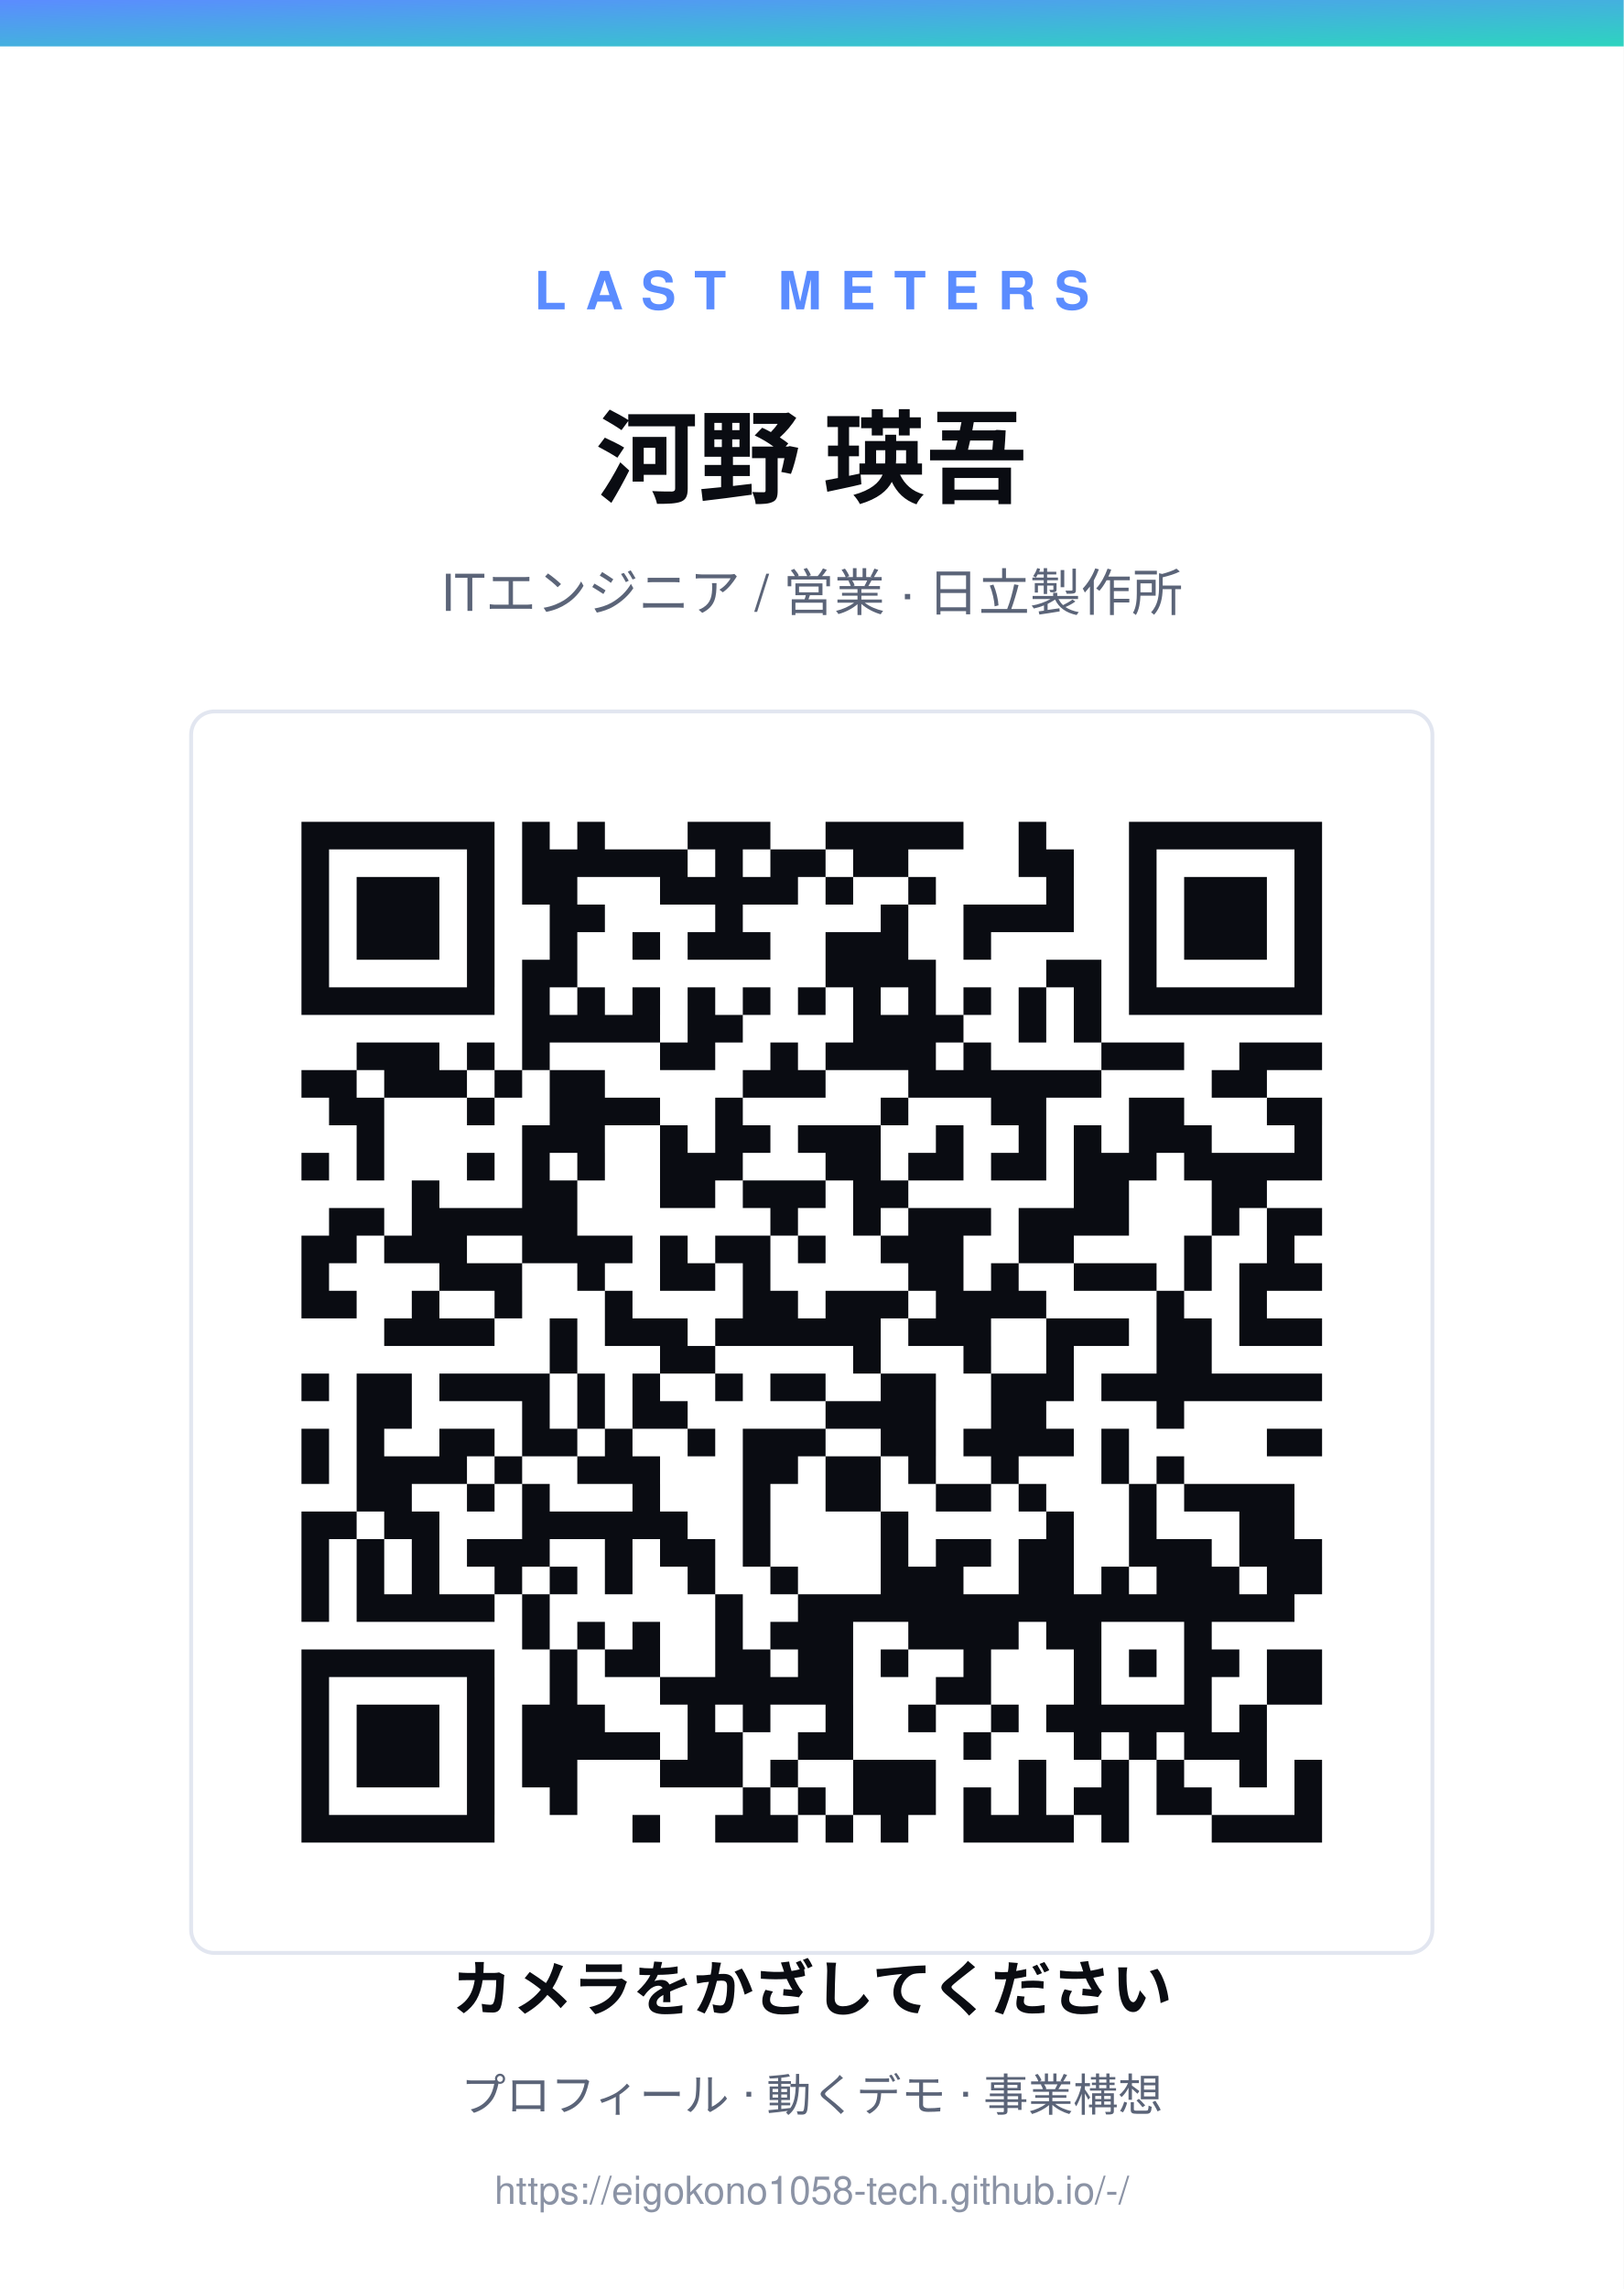
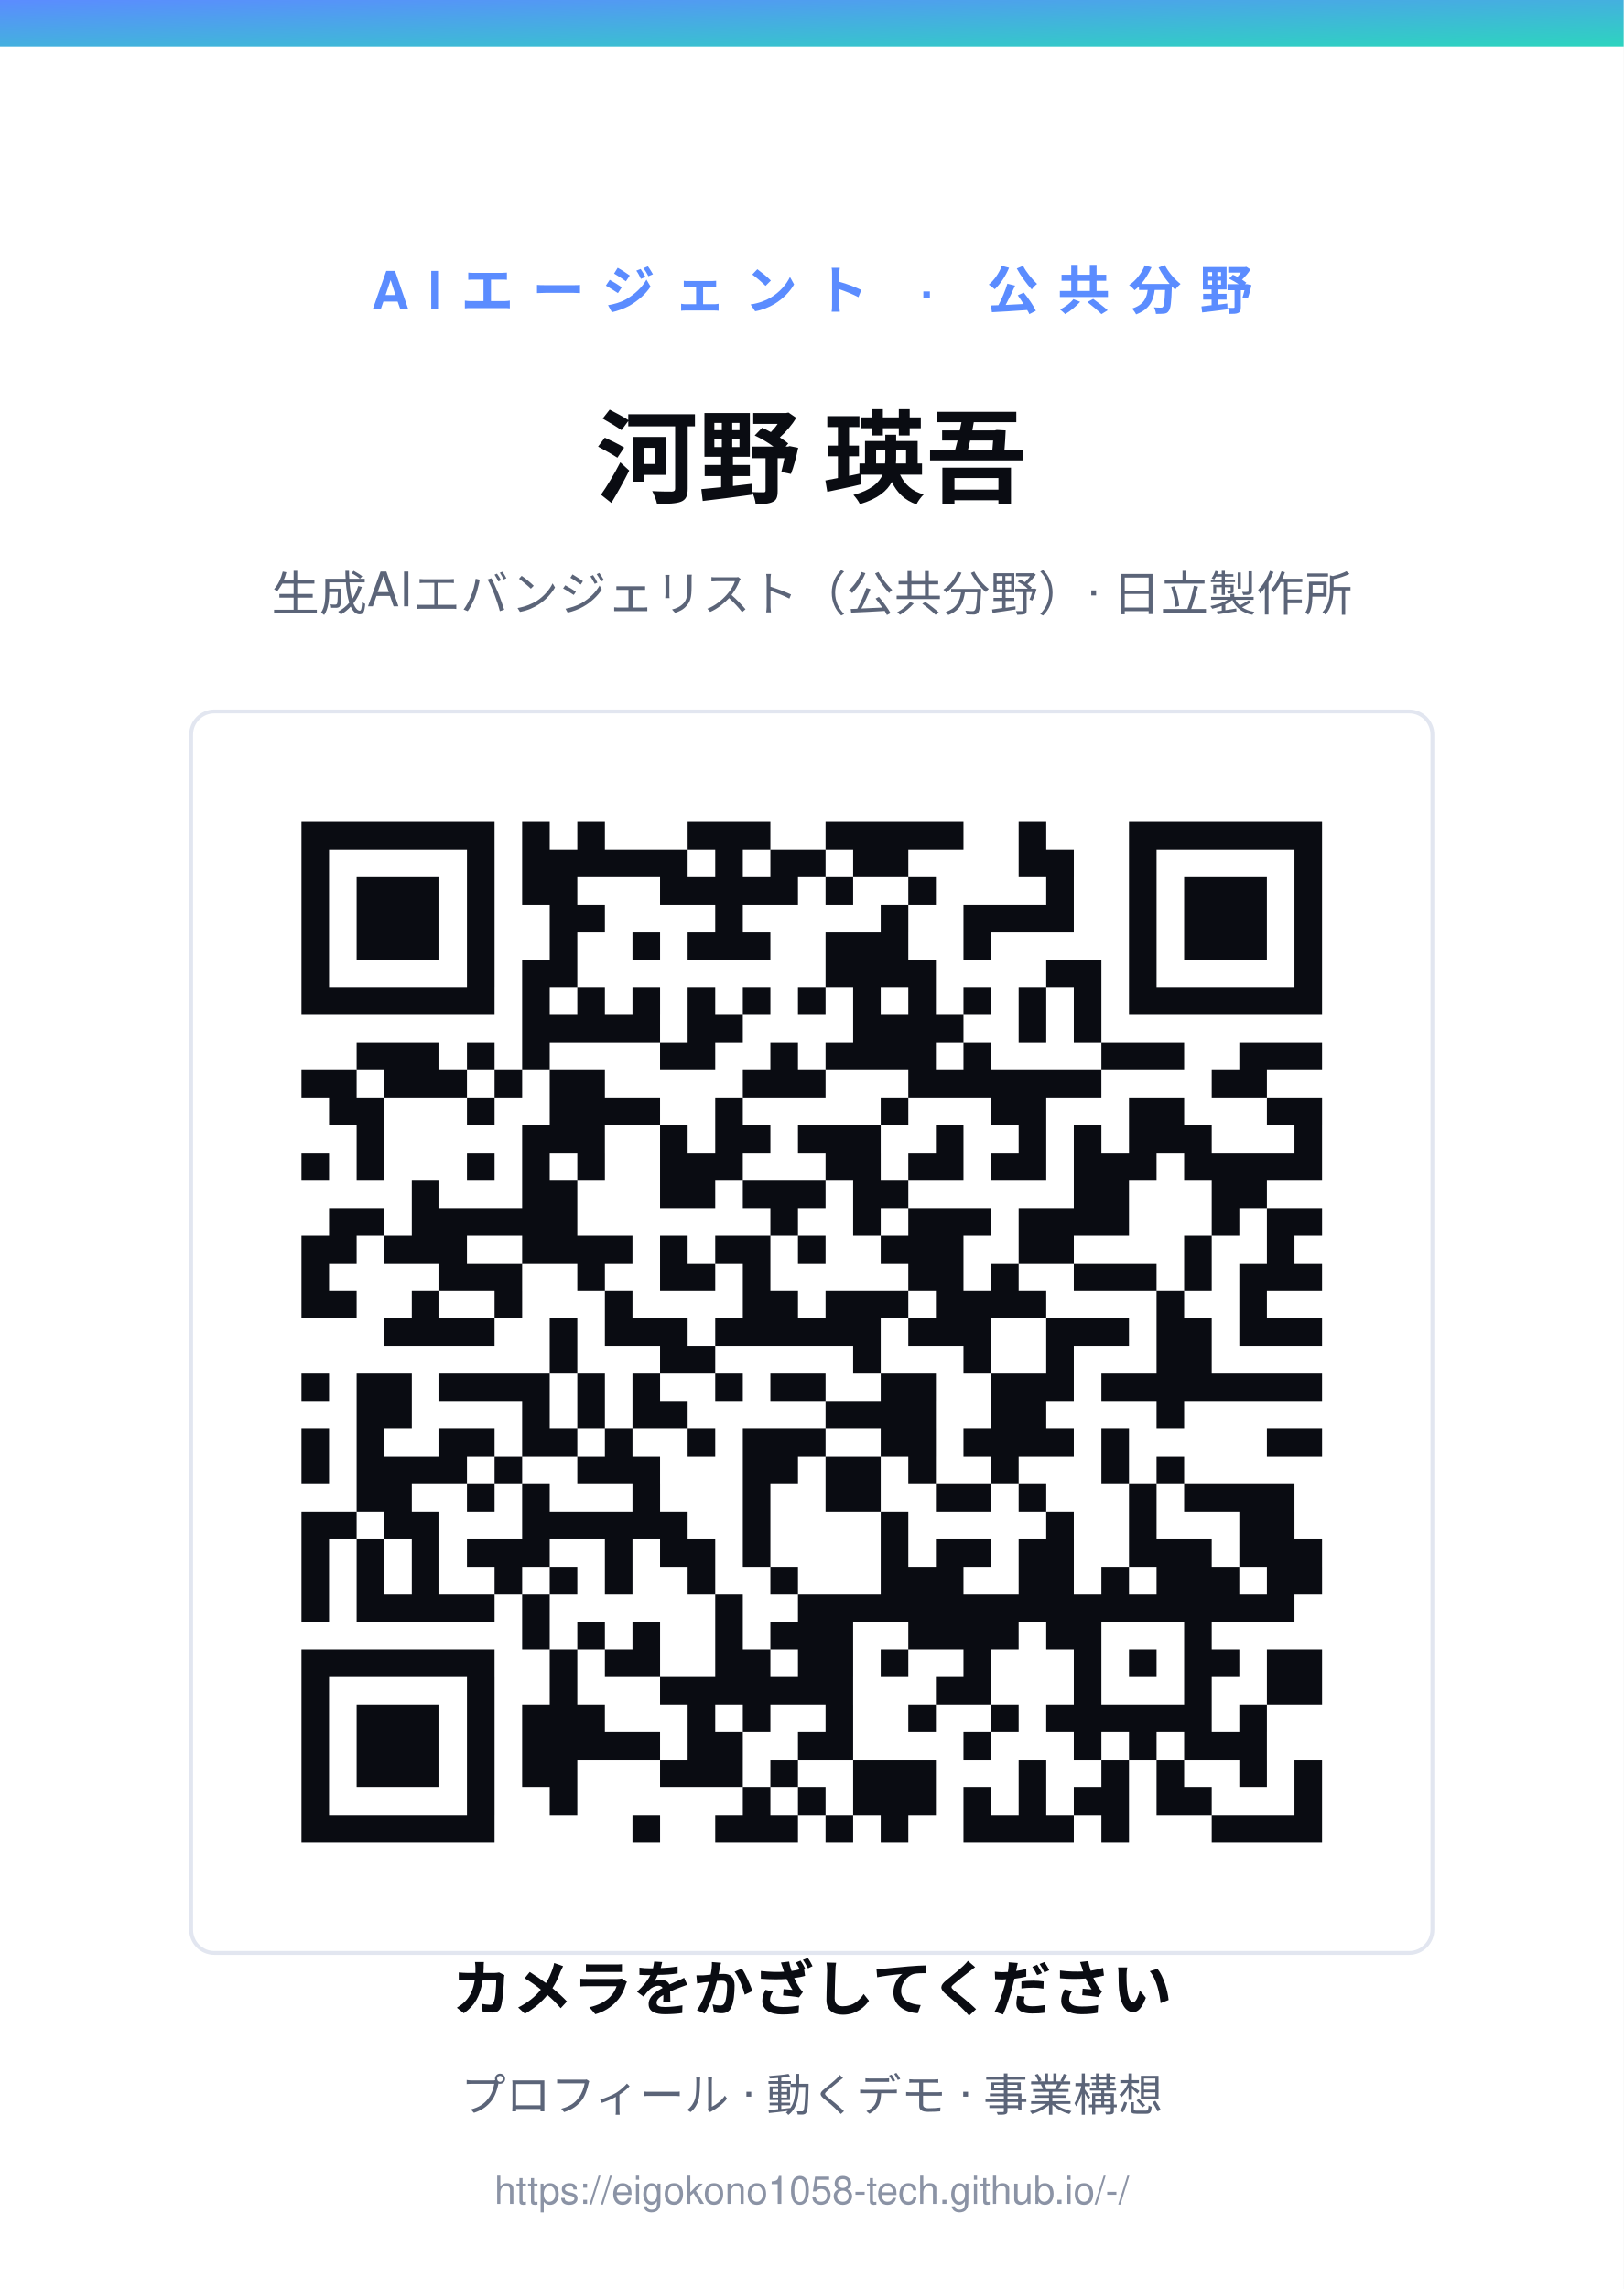
<svg xmlns="http://www.w3.org/2000/svg" width="105mm" height="148mm" viewBox="0 0 105 148">
  <defs>
    <linearGradient id="pg" x1="0" y1="0" x2="1" y2="1">
      <stop offset="0" stop-color="#5b8cff" />
      <stop offset="1" stop-color="#2dd4bf" />
    </linearGradient>
  </defs>
  <rect width="105" height="148" fill="#ffffff" />
  <rect x="0" y="0" width="105" height="3" fill="url(#pg)" />
  <g font-family="Helvetica, Arial, 'Hiragino Sans', 'Noto Sans JP', sans-serif" text-anchor="middle">
-     <text x="52.5" y="20" font-size="3.4" font-weight="700" fill="#5b8cff" letter-spacing="1.2">LAST METERS</text>
+     <text x="52.5" y="20" font-size="3.4" font-weight="700" fill="#5b8cff" letter-spacing="1.2">AIエージェント · 公共分野</text>
    <text x="52.5" y="32" font-size="6.60" font-weight="700" fill="#0a0c12">河野 瑛吾</text>
-     <text x="52.5" y="39.5" font-size="3.30" fill="#5b6478">ITエンジニア / 営業 · 日立製作所</text>
+     <text x="52.5" y="39.5" font-size="3.1" fill="#5b6478">生成AIエバンジェリスト（公共分野）· 日立製作所</text>
    <text x="52.5" y="130" font-size="3.90" font-weight="700" fill="#0a0c12">カメラをかざしてください</text>
    <text x="52.5" y="136.5" font-size="2.90" fill="#5b6478">プロフィール · 動くデモ · 事業構想</text>
    <text x="52.5" y="142.5" font-size="2.5" fill="#8b93a5">https://eigokono1058-tech.github.io/-/</text>
  </g>
  <g transform="translate(12.36 46)">
    <rect x="0.00" y="0.00" width="80.27" height="80.27" rx="1.5" fill="#ffffff" stroke="#e2e6f0" stroke-width="0.25" />
    <path fill="#0a0c12" d="M7.135 7.135h12.486v1.784h-12.486zM21.405 7.135h1.784v1.784h-1.784zM24.973 7.135h1.784v1.784h-1.784zM32.108 7.135h5.351v1.784h-5.351zM41.027 7.135h8.919v1.784h-8.919zM53.514 7.135h1.784v1.784h-1.784zM60.649 7.135h12.486v1.784h-12.486zM7.135 8.919h1.784v1.784h-1.784zM17.838 8.919h1.784v1.784h-1.784zM21.405 8.919h10.703v1.784h-10.703zM33.892 8.919h1.784v1.784h-1.784zM37.459 8.919h3.568v1.784h-3.568zM42.811 8.919h3.568v1.784h-3.568zM53.514 8.919h3.568v1.784h-3.568zM60.649 8.919h1.784v1.784h-1.784zM71.351 8.919h1.784v1.784h-1.784zM7.135 10.703h1.784v1.784h-1.784zM10.703 10.703h5.351v1.784h-5.351zM17.838 10.703h1.784v1.784h-1.784zM21.405 10.703h3.568v1.784h-3.568zM30.324 10.703h8.919v1.784h-8.919zM41.027 10.703h1.784v1.784h-1.784zM46.378 10.703h1.784v1.784h-1.784zM55.297 10.703h1.784v1.784h-1.784zM60.649 10.703h1.784v1.784h-1.784zM64.216 10.703h5.351v1.784h-5.351zM71.351 10.703h1.784v1.784h-1.784zM7.135 12.486h1.784v1.784h-1.784zM10.703 12.486h5.351v1.784h-5.351zM17.838 12.486h1.784v1.784h-1.784zM23.189 12.486h3.568v1.784h-3.568zM33.892 12.486h1.784v1.784h-1.784zM44.595 12.486h1.784v1.784h-1.784zM49.946 12.486h7.135v1.784h-7.135zM60.649 12.486h1.784v1.784h-1.784zM64.216 12.486h5.351v1.784h-5.351zM71.351 12.486h1.784v1.784h-1.784zM7.135 14.270h1.784v1.784h-1.784zM10.703 14.270h5.351v1.784h-5.351zM17.838 14.270h1.784v1.784h-1.784zM23.189 14.270h1.784v1.784h-1.784zM28.541 14.270h1.784v1.784h-1.784zM32.108 14.270h5.351v1.784h-5.351zM41.027 14.270h5.351v1.784h-5.351zM49.946 14.270h1.784v1.784h-1.784zM60.649 14.270h1.784v1.784h-1.784zM64.216 14.270h5.351v1.784h-5.351zM71.351 14.270h1.784v1.784h-1.784zM7.135 16.054h1.784v1.784h-1.784zM17.838 16.054h1.784v1.784h-1.784zM21.405 16.054h3.568v1.784h-3.568zM41.027 16.054h7.135v1.784h-7.135zM55.297 16.054h3.568v1.784h-3.568zM60.649 16.054h1.784v1.784h-1.784zM71.351 16.054h1.784v1.784h-1.784zM7.135 17.838h12.486v1.784h-12.486zM21.405 17.838h1.784v1.784h-1.784zM24.973 17.838h1.784v1.784h-1.784zM28.541 17.838h1.784v1.784h-1.784zM32.108 17.838h1.784v1.784h-1.784zM35.676 17.838h1.784v1.784h-1.784zM39.243 17.838h1.784v1.784h-1.784zM42.811 17.838h1.784v1.784h-1.784zM46.378 17.838h1.784v1.784h-1.784zM49.946 17.838h1.784v1.784h-1.784zM53.514 17.838h1.784v1.784h-1.784zM57.081 17.838h1.784v1.784h-1.784zM60.649 17.838h12.486v1.784h-12.486zM21.405 19.622h8.919v1.784h-8.919zM32.108 19.622h3.568v1.784h-3.568zM42.811 19.622h7.135v1.784h-7.135zM53.514 19.622h1.784v1.784h-1.784zM57.081 19.622h1.784v1.784h-1.784zM10.703 21.405h5.351v1.784h-5.351zM17.838 21.405h1.784v1.784h-1.784zM21.405 21.405h1.784v1.784h-1.784zM30.324 21.405h3.568v1.784h-3.568zM37.459 21.405h1.784v1.784h-1.784zM41.027 21.405h7.135v1.784h-7.135zM49.946 21.405h1.784v1.784h-1.784zM58.865 21.405h5.351v1.784h-5.351zM67.784 21.405h5.351v1.784h-5.351zM7.135 23.189h3.568v1.784h-3.568zM12.486 23.189h5.351v1.784h-5.351zM19.622 23.189h1.784v1.784h-1.784zM23.189 23.189h3.568v1.784h-3.568zM35.676 23.189h5.351v1.784h-5.351zM46.378 23.189h12.486v1.784h-12.486zM66.000 23.189h3.568v1.784h-3.568zM8.919 24.973h3.568v1.784h-3.568zM17.838 24.973h1.784v1.784h-1.784zM23.189 24.973h7.135v1.784h-7.135zM33.892 24.973h1.784v1.784h-1.784zM44.595 24.973h1.784v1.784h-1.784zM51.730 24.973h3.568v1.784h-3.568zM60.649 24.973h3.568v1.784h-3.568zM69.568 24.973h3.568v1.784h-3.568zM10.703 26.757h1.784v1.784h-1.784zM21.405 26.757h5.351v1.784h-5.351zM30.324 26.757h1.784v1.784h-1.784zM33.892 26.757h3.568v1.784h-3.568zM39.243 26.757h5.351v1.784h-5.351zM48.162 26.757h1.784v1.784h-1.784zM53.514 26.757h1.784v1.784h-1.784zM57.081 26.757h1.784v1.784h-1.784zM60.649 26.757h5.351v1.784h-5.351zM71.351 26.757h1.784v1.784h-1.784zM7.135 28.541h1.784v1.784h-1.784zM10.703 28.541h1.784v1.784h-1.784zM17.838 28.541h1.784v1.784h-1.784zM21.405 28.541h1.784v1.784h-1.784zM24.973 28.541h1.784v1.784h-1.784zM30.324 28.541h5.351v1.784h-5.351zM41.027 28.541h3.568v1.784h-3.568zM46.378 28.541h3.568v1.784h-3.568zM51.730 28.541h3.568v1.784h-3.568zM57.081 28.541h5.351v1.784h-5.351zM64.216 28.541h8.919v1.784h-8.919zM14.270 30.324h1.784v1.784h-1.784zM21.405 30.324h3.568v1.784h-3.568zM30.324 30.324h3.568v1.784h-3.568zM35.676 30.324h5.351v1.784h-5.351zM42.811 30.324h3.568v1.784h-3.568zM57.081 30.324h3.568v1.784h-3.568zM66.000 30.324h3.568v1.784h-3.568zM8.919 32.108h3.568v1.784h-3.568zM14.270 32.108h10.703v1.784h-10.703zM37.459 32.108h1.784v1.784h-1.784zM42.811 32.108h1.784v1.784h-1.784zM46.378 32.108h5.351v1.784h-5.351zM53.514 32.108h7.135v1.784h-7.135zM66.000 32.108h1.784v1.784h-1.784zM69.568 32.108h3.568v1.784h-3.568zM7.135 33.892h3.568v1.784h-3.568zM12.486 33.892h5.351v1.784h-5.351zM21.405 33.892h7.135v1.784h-7.135zM30.324 33.892h1.784v1.784h-1.784zM33.892 33.892h3.568v1.784h-3.568zM39.243 33.892h1.784v1.784h-1.784zM44.595 33.892h5.351v1.784h-5.351zM53.514 33.892h3.568v1.784h-3.568zM64.216 33.892h1.784v1.784h-1.784zM69.568 33.892h1.784v1.784h-1.784zM7.135 35.676h1.784v1.784h-1.784zM16.054 35.676h5.351v1.784h-5.351zM24.973 35.676h1.784v1.784h-1.784zM30.324 35.676h3.568v1.784h-3.568zM35.676 35.676h1.784v1.784h-1.784zM46.378 35.676h3.568v1.784h-3.568zM51.730 35.676h1.784v1.784h-1.784zM57.081 35.676h5.351v1.784h-5.351zM64.216 35.676h1.784v1.784h-1.784zM67.784 35.676h5.351v1.784h-5.351zM7.135 37.459h3.568v1.784h-3.568zM14.270 37.459h1.784v1.784h-1.784zM19.622 37.459h1.784v1.784h-1.784zM26.757 37.459h1.784v1.784h-1.784zM35.676 37.459h3.568v1.784h-3.568zM41.027 37.459h5.351v1.784h-5.351zM48.162 37.459h7.135v1.784h-7.135zM62.432 37.459h1.784v1.784h-1.784zM67.784 37.459h1.784v1.784h-1.784zM12.486 39.243h7.135v1.784h-7.135zM23.189 39.243h1.784v1.784h-1.784zM26.757 39.243h5.351v1.784h-5.351zM33.892 39.243h10.703v1.784h-10.703zM46.378 39.243h5.351v1.784h-5.351zM55.297 39.243h5.351v1.784h-5.351zM62.432 39.243h3.568v1.784h-3.568zM67.784 39.243h5.351v1.784h-5.351zM23.189 41.027h1.784v1.784h-1.784zM30.324 41.027h3.568v1.784h-3.568zM42.811 41.027h1.784v1.784h-1.784zM49.946 41.027h1.784v1.784h-1.784zM55.297 41.027h1.784v1.784h-1.784zM62.432 41.027h3.568v1.784h-3.568zM7.135 42.811h1.784v1.784h-1.784zM10.703 42.811h3.568v1.784h-3.568zM16.054 42.811h7.135v1.784h-7.135zM24.973 42.811h1.784v1.784h-1.784zM28.541 42.811h1.784v1.784h-1.784zM33.892 42.811h1.784v1.784h-1.784zM37.459 42.811h3.568v1.784h-3.568zM44.595 42.811h3.568v1.784h-3.568zM51.730 42.811h5.351v1.784h-5.351zM58.865 42.811h14.270v1.784h-14.270zM10.703 44.595h3.568v1.784h-3.568zM21.405 44.595h1.784v1.784h-1.784zM24.973 44.595h1.784v1.784h-1.784zM28.541 44.595h3.568v1.784h-3.568zM41.027 44.595h7.135v1.784h-7.135zM51.730 44.595h3.568v1.784h-3.568zM62.432 44.595h1.784v1.784h-1.784zM7.135 46.378h1.784v1.784h-1.784zM10.703 46.378h1.784v1.784h-1.784zM16.054 46.378h3.568v1.784h-3.568zM21.405 46.378h3.568v1.784h-3.568zM26.757 46.378h1.784v1.784h-1.784zM32.108 46.378h1.784v1.784h-1.784zM35.676 46.378h5.351v1.784h-5.351zM44.595 46.378h3.568v1.784h-3.568zM49.946 46.378h7.135v1.784h-7.135zM58.865 46.378h1.784v1.784h-1.784zM69.568 46.378h3.568v1.784h-3.568zM7.135 48.162h1.784v1.784h-1.784zM10.703 48.162h7.135v1.784h-7.135zM19.622 48.162h1.784v1.784h-1.784zM24.973 48.162h5.351v1.784h-5.351zM35.676 48.162h3.568v1.784h-3.568zM41.027 48.162h3.568v1.784h-3.568zM46.378 48.162h1.784v1.784h-1.784zM51.730 48.162h1.784v1.784h-1.784zM58.865 48.162h1.784v1.784h-1.784zM62.432 48.162h1.784v1.784h-1.784zM10.703 49.946h3.568v1.784h-3.568zM17.838 49.946h1.784v1.784h-1.784zM21.405 49.946h1.784v1.784h-1.784zM28.541 49.946h1.784v1.784h-1.784zM35.676 49.946h1.784v1.784h-1.784zM41.027 49.946h3.568v1.784h-3.568zM48.162 49.946h3.568v1.784h-3.568zM53.514 49.946h1.784v1.784h-1.784zM60.649 49.946h1.784v1.784h-1.784zM64.216 49.946h7.135v1.784h-7.135zM7.135 51.730h3.568v1.784h-3.568zM12.486 51.730h3.568v1.784h-3.568zM21.405 51.730h10.703v1.784h-10.703zM35.676 51.730h1.784v1.784h-1.784zM44.595 51.730h1.784v1.784h-1.784zM55.297 51.730h1.784v1.784h-1.784zM60.649 51.730h1.784v1.784h-1.784zM67.784 51.730h3.568v1.784h-3.568zM7.135 53.514h1.784v1.784h-1.784zM10.703 53.514h1.784v1.784h-1.784zM14.270 53.514h1.784v1.784h-1.784zM17.838 53.514h5.351v1.784h-5.351zM26.757 53.514h1.784v1.784h-1.784zM30.324 53.514h3.568v1.784h-3.568zM35.676 53.514h1.784v1.784h-1.784zM44.595 53.514h1.784v1.784h-1.784zM48.162 53.514h3.568v1.784h-3.568zM53.514 53.514h3.568v1.784h-3.568zM60.649 53.514h5.351v1.784h-5.351zM67.784 53.514h5.351v1.784h-5.351zM7.135 55.297h1.784v1.784h-1.784zM10.703 55.297h1.784v1.784h-1.784zM14.270 55.297h1.784v1.784h-1.784zM19.622 55.297h1.784v1.784h-1.784zM23.189 55.297h1.784v1.784h-1.784zM26.757 55.297h1.784v1.784h-1.784zM32.108 55.297h1.784v1.784h-1.784zM37.459 55.297h1.784v1.784h-1.784zM44.595 55.297h5.351v1.784h-5.351zM53.514 55.297h3.568v1.784h-3.568zM58.865 55.297h1.784v1.784h-1.784zM62.432 55.297h5.351v1.784h-5.351zM69.568 55.297h3.568v1.784h-3.568zM7.135 57.081h1.784v1.784h-1.784zM10.703 57.081h8.919v1.784h-8.919zM21.405 57.081h1.784v1.784h-1.784zM33.892 57.081h1.784v1.784h-1.784zM39.243 57.081h32.108v1.784h-32.108zM21.405 58.865h1.784v1.784h-1.784zM24.973 58.865h1.784v1.784h-1.784zM28.541 58.865h1.784v1.784h-1.784zM33.892 58.865h1.784v1.784h-1.784zM37.459 58.865h5.351v1.784h-5.351zM46.378 58.865h7.135v1.784h-7.135zM55.297 58.865h3.568v1.784h-3.568zM64.216 58.865h1.784v1.784h-1.784zM7.135 60.649h12.486v1.784h-12.486zM23.189 60.649h1.784v1.784h-1.784zM26.757 60.649h3.568v1.784h-3.568zM33.892 60.649h3.568v1.784h-3.568zM39.243 60.649h3.568v1.784h-3.568zM44.595 60.649h1.784v1.784h-1.784zM49.946 60.649h1.784v1.784h-1.784zM57.081 60.649h1.784v1.784h-1.784zM60.649 60.649h1.784v1.784h-1.784zM64.216 60.649h3.568v1.784h-3.568zM69.568 60.649h3.568v1.784h-3.568zM7.135 62.432h1.784v1.784h-1.784zM17.838 62.432h1.784v1.784h-1.784zM23.189 62.432h1.784v1.784h-1.784zM30.324 62.432h12.486v1.784h-12.486zM48.162 62.432h3.568v1.784h-3.568zM57.081 62.432h1.784v1.784h-1.784zM64.216 62.432h1.784v1.784h-1.784zM69.568 62.432h3.568v1.784h-3.568zM7.135 64.216h1.784v1.784h-1.784zM10.703 64.216h5.351v1.784h-5.351zM17.838 64.216h1.784v1.784h-1.784zM21.405 64.216h5.351v1.784h-5.351zM32.108 64.216h1.784v1.784h-1.784zM35.676 64.216h1.784v1.784h-1.784zM41.027 64.216h1.784v1.784h-1.784zM46.378 64.216h1.784v1.784h-1.784zM51.730 64.216h1.784v1.784h-1.784zM55.297 64.216h10.703v1.784h-10.703zM67.784 64.216h1.784v1.784h-1.784zM7.135 66.000h1.784v1.784h-1.784zM10.703 66.000h5.351v1.784h-5.351zM17.838 66.000h1.784v1.784h-1.784zM21.405 66.000h8.919v1.784h-8.919zM32.108 66.000h3.568v1.784h-3.568zM39.243 66.000h3.568v1.784h-3.568zM49.946 66.000h1.784v1.784h-1.784zM57.081 66.000h1.784v1.784h-1.784zM60.649 66.000h1.784v1.784h-1.784zM64.216 66.000h5.351v1.784h-5.351zM7.135 67.784h1.784v1.784h-1.784zM10.703 67.784h5.351v1.784h-5.351zM17.838 67.784h1.784v1.784h-1.784zM21.405 67.784h3.568v1.784h-3.568zM30.324 67.784h5.351v1.784h-5.351zM37.459 67.784h1.784v1.784h-1.784zM42.811 67.784h5.351v1.784h-5.351zM53.514 67.784h1.784v1.784h-1.784zM58.865 67.784h1.784v1.784h-1.784zM62.432 67.784h1.784v1.784h-1.784zM67.784 67.784h1.784v1.784h-1.784zM71.351 67.784h1.784v1.784h-1.784zM7.135 69.568h1.784v1.784h-1.784zM17.838 69.568h1.784v1.784h-1.784zM23.189 69.568h1.784v1.784h-1.784zM35.676 69.568h1.784v1.784h-1.784zM39.243 69.568h1.784v1.784h-1.784zM42.811 69.568h5.351v1.784h-5.351zM49.946 69.568h1.784v1.784h-1.784zM53.514 69.568h1.784v1.784h-1.784zM57.081 69.568h3.568v1.784h-3.568zM62.432 69.568h3.568v1.784h-3.568zM71.351 69.568h1.784v1.784h-1.784zM7.135 71.351h12.486v1.784h-12.486zM28.541 71.351h1.784v1.784h-1.784zM33.892 71.351h5.351v1.784h-5.351zM41.027 71.351h1.784v1.784h-1.784zM44.595 71.351h1.784v1.784h-1.784zM49.946 71.351h7.135v1.784h-7.135zM58.865 71.351h1.784v1.784h-1.784zM66.000 71.351h7.135v1.784h-7.135z" />
  </g>
</svg>
